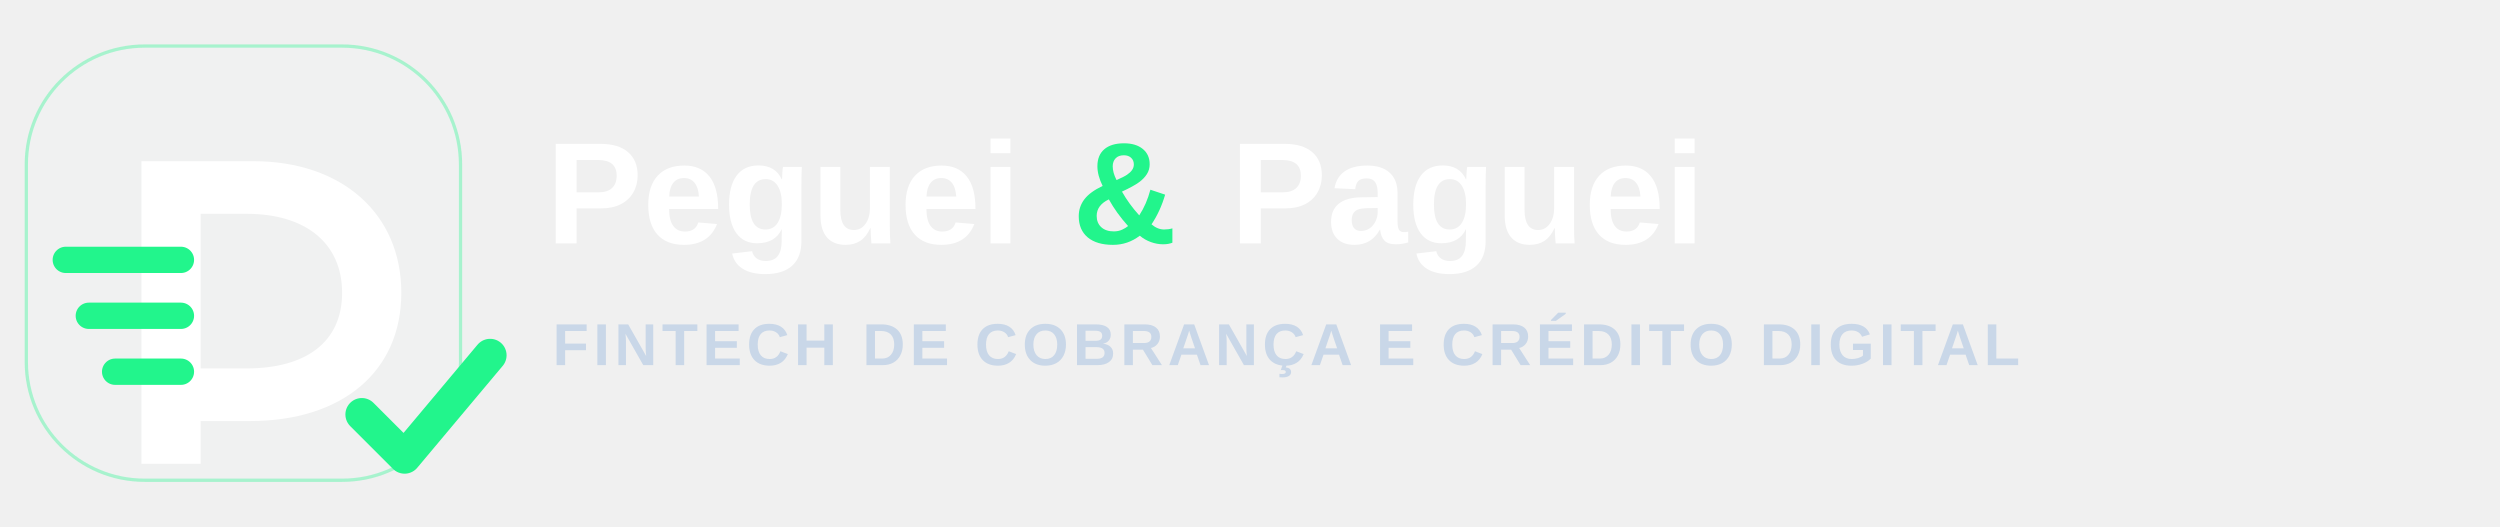
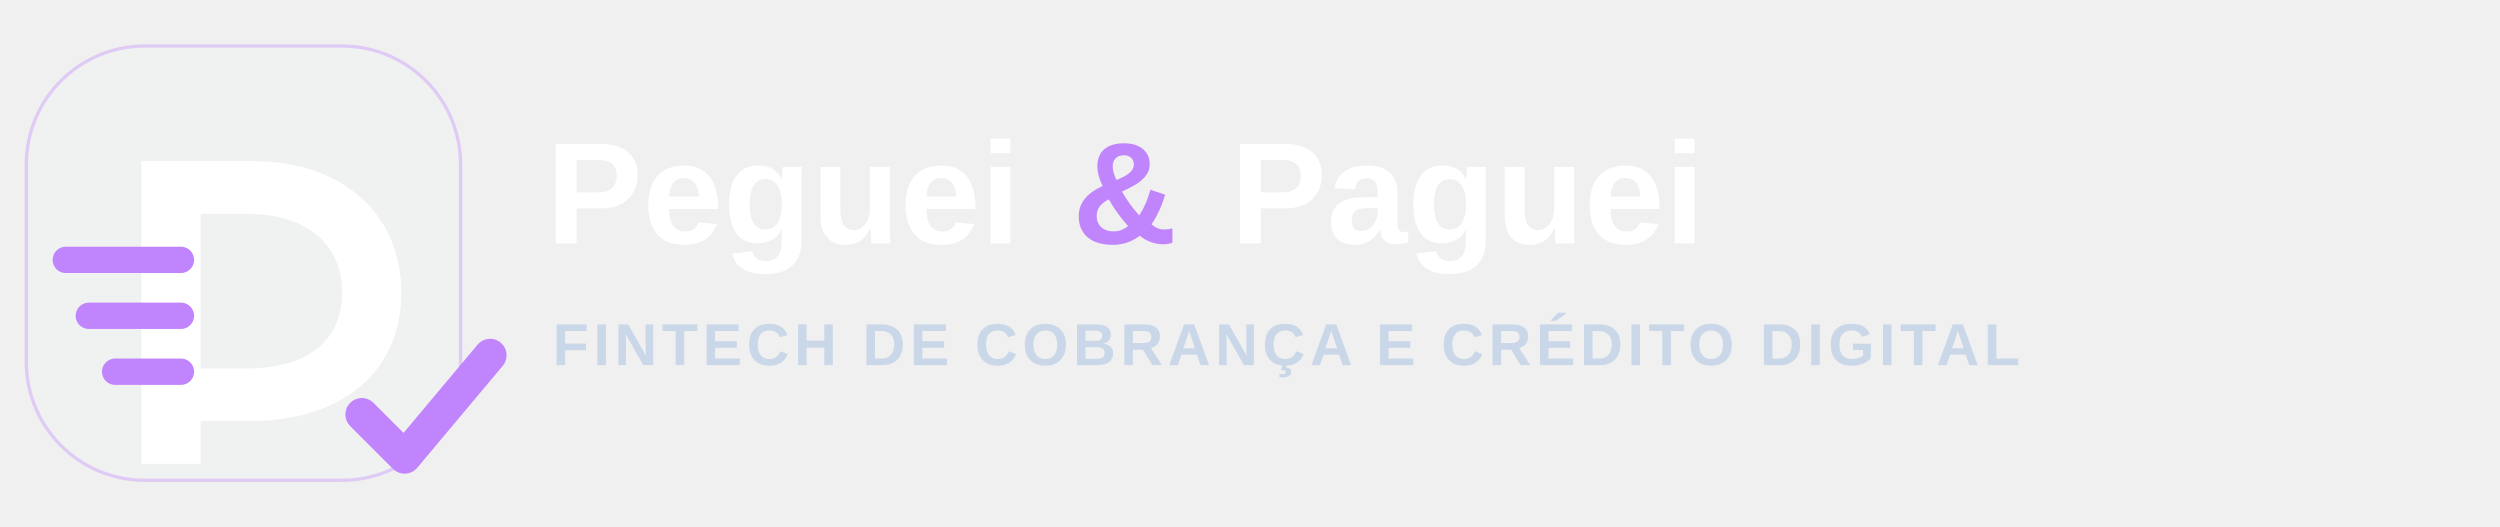
<svg xmlns="http://www.w3.org/2000/svg" width="760" height="160" viewBox="0 0 760 160" fill="none">
-   <rect x="8" y="14" width="132" height="132" rx="36" fill="#F8FAFC" fill-opacity="0.08" stroke="#22F58C" stroke-opacity="0.35" />
+   <rect x="8" y="14" width="132" height="132" rx="36" fill="#F8FAFC" fill-opacity="0.08" stroke="#C084FC" stroke-opacity="0.35" />
  <path d="M43 49H77C104 49 122 65 122 89C122 113 104 128 76 128H61V141H43V49ZM61 65V112H75C93 112 104 104 104 89C104 74 93 65 75 65H61Z" fill="white" />
-   <path d="M55 79H20M55 96H27M55 113H35" stroke="#22F58C" stroke-width="8" stroke-linecap="round" />
-   <path d="M110 126L123 139L149 108" stroke="#22F58C" stroke-width="10" stroke-linecap="round" stroke-linejoin="round" />
+   <path d="M55 79H20M55 96H27M55 113H35" stroke="#C084FC" stroke-width="8" stroke-linecap="round" />
+   <path d="M110 126L123 139L149 108" stroke="#C084FC" stroke-width="10" stroke-linecap="round" stroke-linejoin="round" />
  <text x="166" y="74" fill="#FFFFFF" font-family="Segoe UI, Arial, sans-serif" font-size="44" font-weight="850">Peguei</text>
-   <text x="326" y="74" fill="#22F58C" font-family="Segoe UI, Arial, sans-serif" font-size="44" font-weight="850">&amp;</text>
+   <text x="326" y="74" fill="#C084FC" font-family="Segoe UI, Arial, sans-serif" font-size="44" font-weight="850">&amp;</text>
  <text x="374" y="74" fill="#FFFFFF" font-family="Segoe UI, Arial, sans-serif" font-size="44" font-weight="850">Paguei</text>
  <text x="168" y="111" fill="#C9D7E8" font-family="Segoe UI, Arial, sans-serif" font-size="18" font-weight="650" letter-spacing="1.4">FINTECH DE COBRANÇA E CRÉDITO DIGITAL</text>
</svg>
